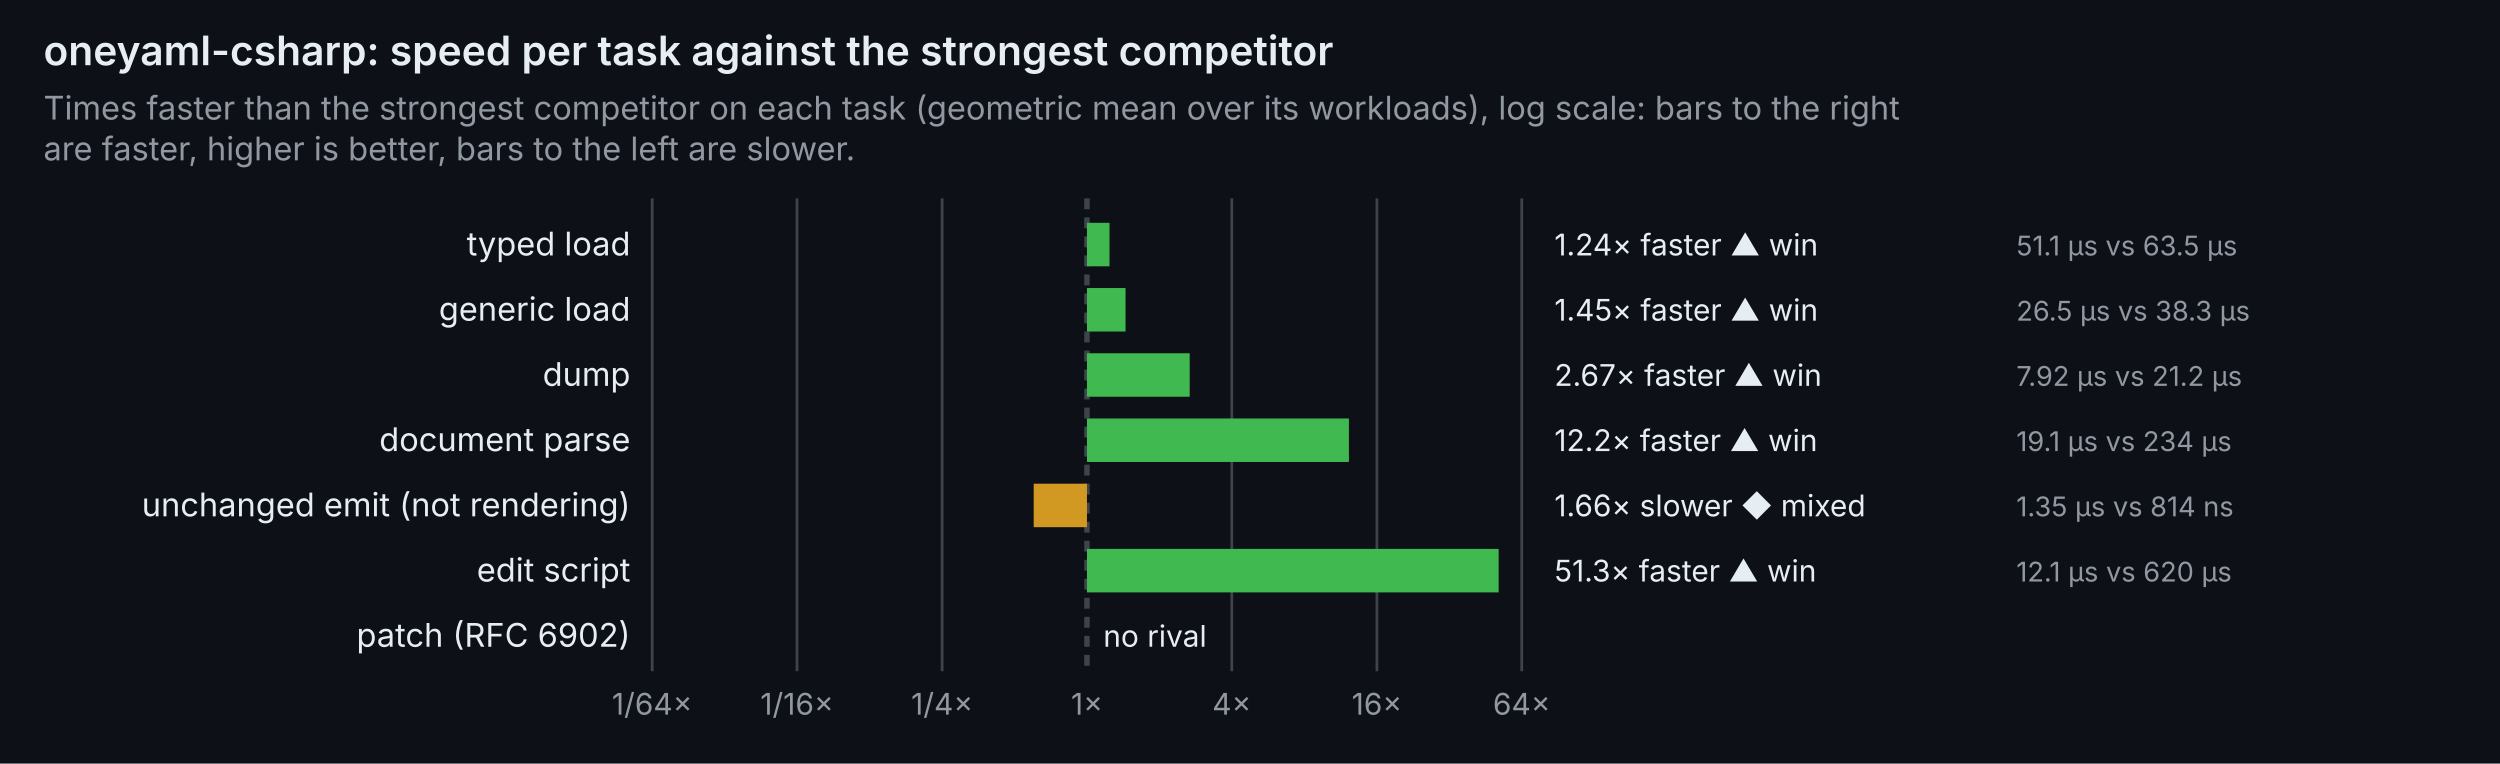
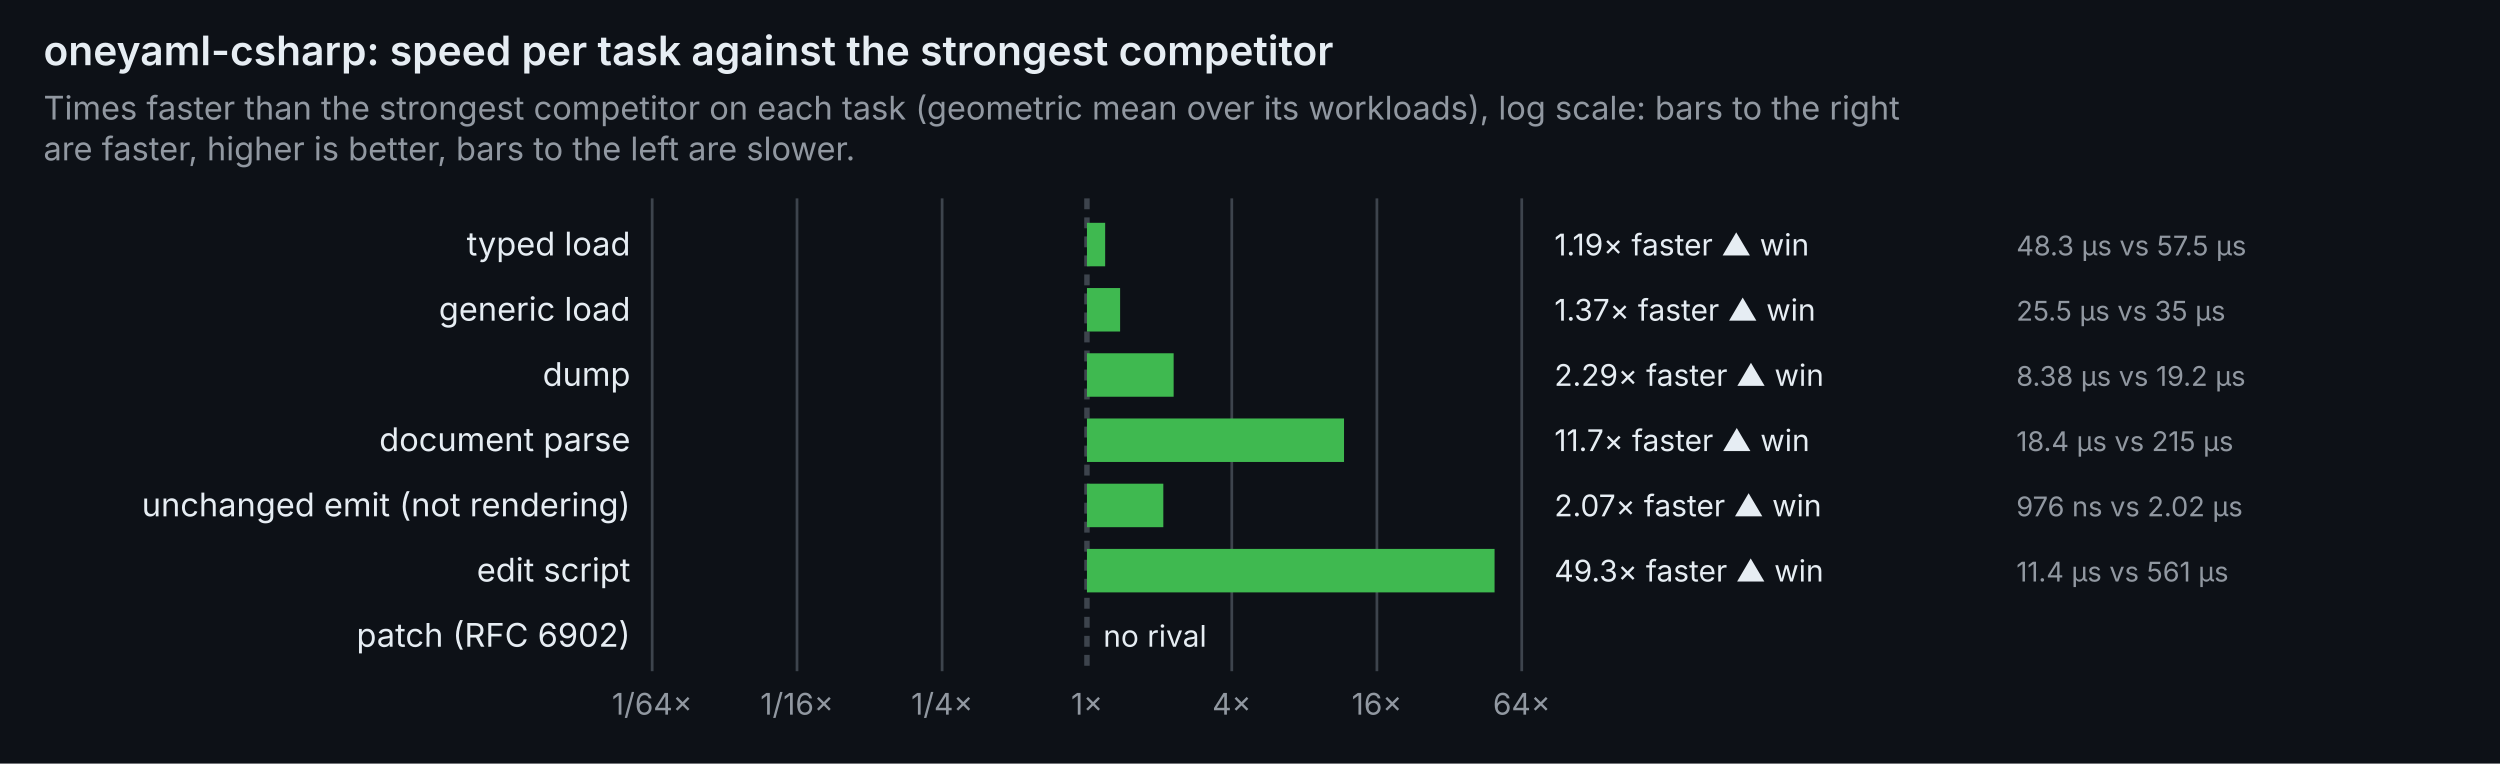
- <svg xmlns="http://www.w3.org/2000/svg" width="920" height="281" viewBox="0 0 920 281" role="img" aria-label="Bar chart of the table below: how many times faster oneyaml-csharp is than the strongest competitor on each task, log scale, higher is better. 7 tasks: 5 better, 0 level, 1 mixed, 0 worse, 1 not comparable.">
+ <svg xmlns="http://www.w3.org/2000/svg" width="920" height="281" viewBox="0 0 920 281" role="img" aria-label="Bar chart of the table below: how many times faster oneyaml-csharp is than the strongest competitor on each task, log scale, higher is better. 7 tasks: 6 better, 0 level, 0 mixed, 0 worse, 1 not comparable.">
  <rect width="920" height="281" fill="#0d1117" />
  <g font-family="system-ui, -apple-system, Segoe UI, sans-serif" fill="#e6edf3">
    <text x="16" y="24" font-size="15" font-weight="600">oneyaml-csharp: speed per task against the strongest competitor</text>
    <text x="16" y="44" font-size="12" fill="#9198a1">
      <tspan x="16" dy="0">Times faster than the strongest competitor on each task (geometric mean over its workloads), log scale: bars to the right</tspan>
      <tspan x="16" dy="15">are faster, higher is better, bars to the left are slower.</tspan>
    </text>
    <line x1="240.0" y1="73" x2="240.0" y2="247" stroke="#3d444d" stroke-width="1" />
    <text x="240.0" y="263" font-size="11" text-anchor="middle" fill="#9198a1">1/64×</text>
    <line x1="293.3" y1="73" x2="293.3" y2="247" stroke="#3d444d" stroke-width="1" />
    <text x="293.3" y="263" font-size="11" text-anchor="middle" fill="#9198a1">1/16×</text>
    <line x1="346.7" y1="73" x2="346.7" y2="247" stroke="#3d444d" stroke-width="1" />
    <text x="346.7" y="263" font-size="11" text-anchor="middle" fill="#9198a1">1/4×</text>
    <line x1="400.0" y1="73" x2="400.0" y2="247" stroke="#3d444d" stroke-width="2" stroke-dasharray="4 3" />
    <text x="400.0" y="263" font-size="11" text-anchor="middle" fill="#9198a1">1×</text>
    <line x1="453.3" y1="73" x2="453.3" y2="247" stroke="#3d444d" stroke-width="1" />
    <text x="453.3" y="263" font-size="11" text-anchor="middle" fill="#9198a1">4×</text>
    <line x1="506.7" y1="73" x2="506.7" y2="247" stroke="#3d444d" stroke-width="1" />
    <text x="506.7" y="263" font-size="11" text-anchor="middle" fill="#9198a1">16×</text>
    <line x1="560.0" y1="73" x2="560.0" y2="247" stroke="#3d444d" stroke-width="1" />
    <text x="560.0" y="263" font-size="11" text-anchor="middle" fill="#9198a1">64×</text>
    <text x="232" y="94" font-size="12" text-anchor="end">typed load</text>
-     <rect x="400.0" y="82" width="8.3" height="16" fill="#3fb950" />
-     <text x="572.0" y="94" font-size="11" text-anchor="start">1.24× faster  ▲ win</text>
-     <text x="742" y="94" font-size="10" fill="#9198a1" text-anchor="start">51.1 µs vs 63.5 µs</text>
+     <rect x="400.0" y="82" width="6.7" height="16" fill="#3fb950" />
+     <text x="572.0" y="94" font-size="11" text-anchor="start">1.19× faster  ▲ win</text>
+     <text x="742" y="94" font-size="10" fill="#9198a1" text-anchor="start">48.3 µs vs 57.5 µs</text>
    <text x="232" y="118" font-size="12" text-anchor="end">generic load</text>
-     <rect x="400.0" y="106" width="14.2" height="16" fill="#3fb950" />
-     <text x="572.0" y="118" font-size="11" text-anchor="start">1.45× faster  ▲ win</text>
-     <text x="742" y="118" font-size="10" fill="#9198a1" text-anchor="start">26.5 µs vs 38.3 µs</text>
+     <rect x="400.0" y="106" width="12.2" height="16" fill="#3fb950" />
+     <text x="572.0" y="118" font-size="11" text-anchor="start">1.37× faster  ▲ win</text>
+     <text x="742" y="118" font-size="10" fill="#9198a1" text-anchor="start">25.5 µs vs 35 µs</text>
    <text x="232" y="142" font-size="12" text-anchor="end">dump</text>
-     <rect x="400.0" y="130" width="37.8" height="16" fill="#3fb950" />
-     <text x="572.0" y="142" font-size="11" text-anchor="start">2.67× faster  ▲ win</text>
-     <text x="742" y="142" font-size="10" fill="#9198a1" text-anchor="start">7.92 µs vs 21.2 µs</text>
+     <rect x="400.0" y="130" width="31.9" height="16" fill="#3fb950" />
+     <text x="572.0" y="142" font-size="11" text-anchor="start">2.29× faster  ▲ win</text>
+     <text x="742" y="142" font-size="10" fill="#9198a1" text-anchor="start">8.38 µs vs 19.2 µs</text>
    <text x="232" y="166" font-size="12" text-anchor="end">document parse</text>
-     <rect x="400.0" y="154" width="96.4" height="16" fill="#3fb950" />
-     <text x="572.0" y="166" font-size="11" text-anchor="start">12.2× faster  ▲ win</text>
-     <text x="742" y="166" font-size="10" fill="#9198a1" text-anchor="start">19.1 µs vs 234 µs</text>
+     <rect x="400.0" y="154" width="94.6" height="16" fill="#3fb950" />
+     <text x="572.0" y="166" font-size="11" text-anchor="start">11.7× faster  ▲ win</text>
+     <text x="742" y="166" font-size="10" fill="#9198a1" text-anchor="start">18.4 µs vs 215 µs</text>
    <text x="232" y="190" font-size="12" text-anchor="end">unchanged emit (not rendering)</text>
-     <rect x="380.4" y="178" width="19.6" height="16" fill="#d29922" />
-     <text x="572.0" y="190" font-size="11" text-anchor="start">1.66× slower  ◆ mixed</text>
-     <text x="742" y="190" font-size="10" fill="#9198a1" text-anchor="start">1.35 µs vs 814 ns</text>
+     <rect x="400.0" y="178" width="28.1" height="16" fill="#3fb950" />
+     <text x="572.0" y="190" font-size="11" text-anchor="start">2.07× faster  ▲ win</text>
+     <text x="742" y="190" font-size="10" fill="#9198a1" text-anchor="start">976 ns vs 2.02 µs</text>
    <text x="232" y="214" font-size="12" text-anchor="end">edit script</text>
-     <rect x="400.0" y="202" width="151.5" height="16" fill="#3fb950" />
-     <text x="572.0" y="214" font-size="11" text-anchor="start">51.3× faster  ▲ win</text>
-     <text x="742" y="214" font-size="10" fill="#9198a1" text-anchor="start">12.1 µs vs 620 µs</text>
+     <rect x="400.0" y="202" width="150.0" height="16" fill="#3fb950" />
+     <text x="572.0" y="214" font-size="11" text-anchor="start">49.3× faster  ▲ win</text>
+     <text x="742" y="214" font-size="10" fill="#9198a1" text-anchor="start">11.4 µs vs 561 µs</text>
    <text x="232" y="238" font-size="12" text-anchor="end">patch (RFC 6902)</text>
    <text x="406.0" y="238" font-size="11">no rival</text>
  </g>
</svg>
